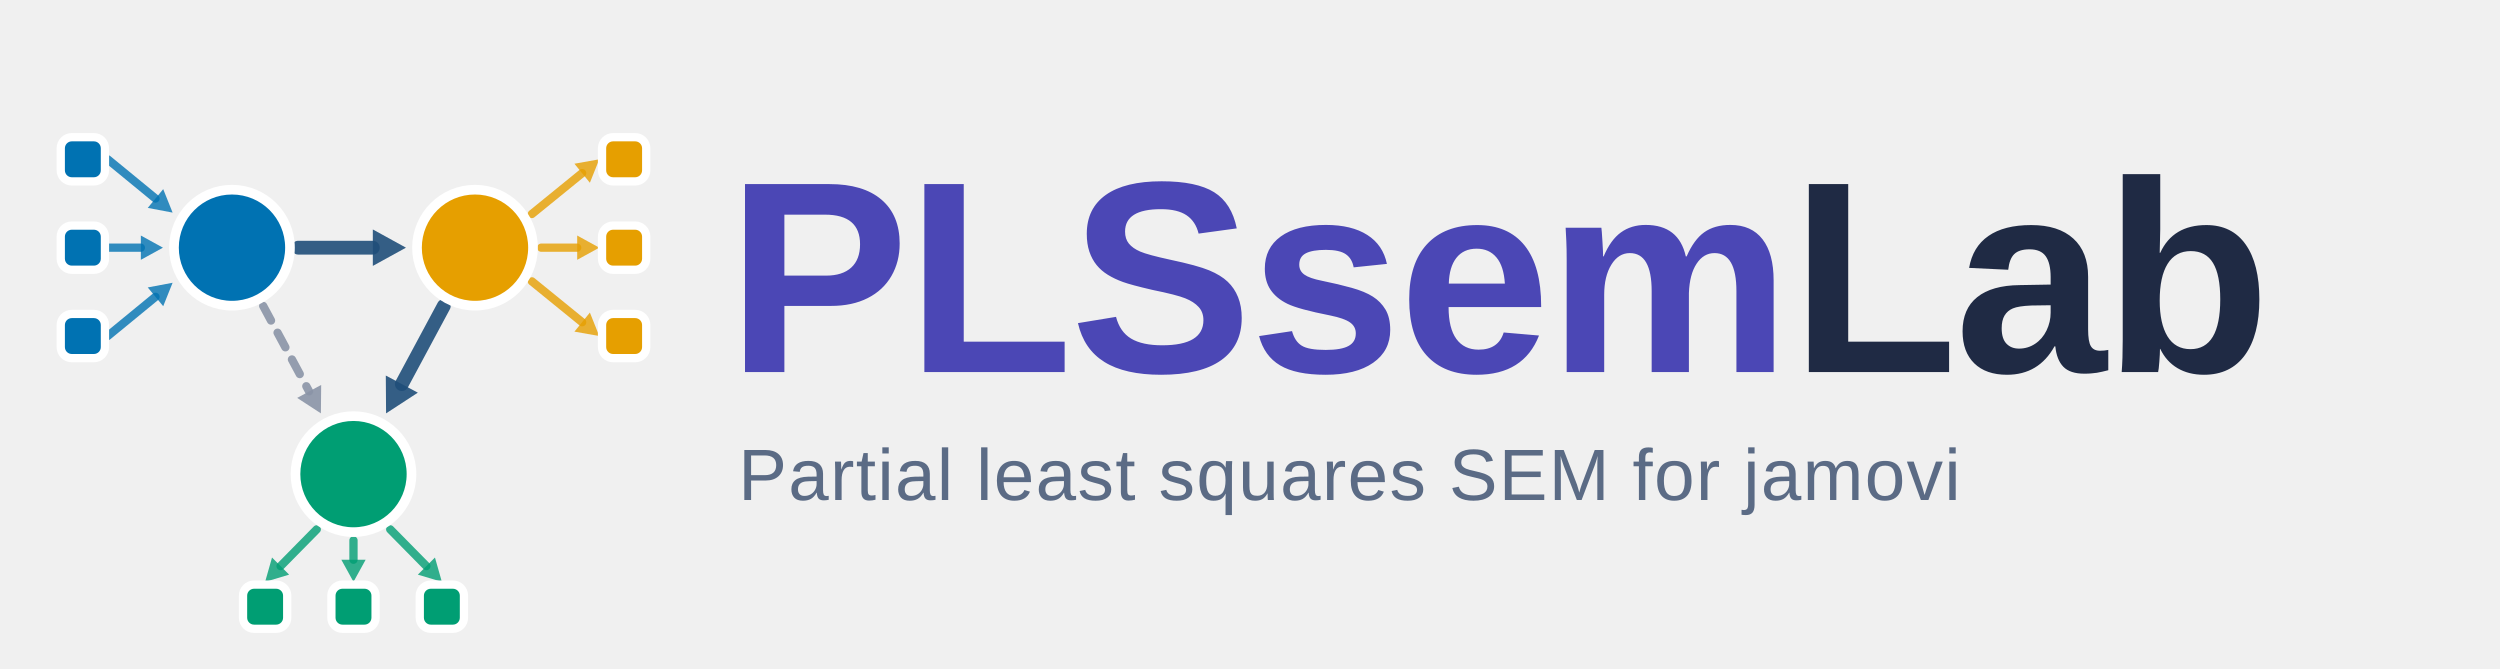
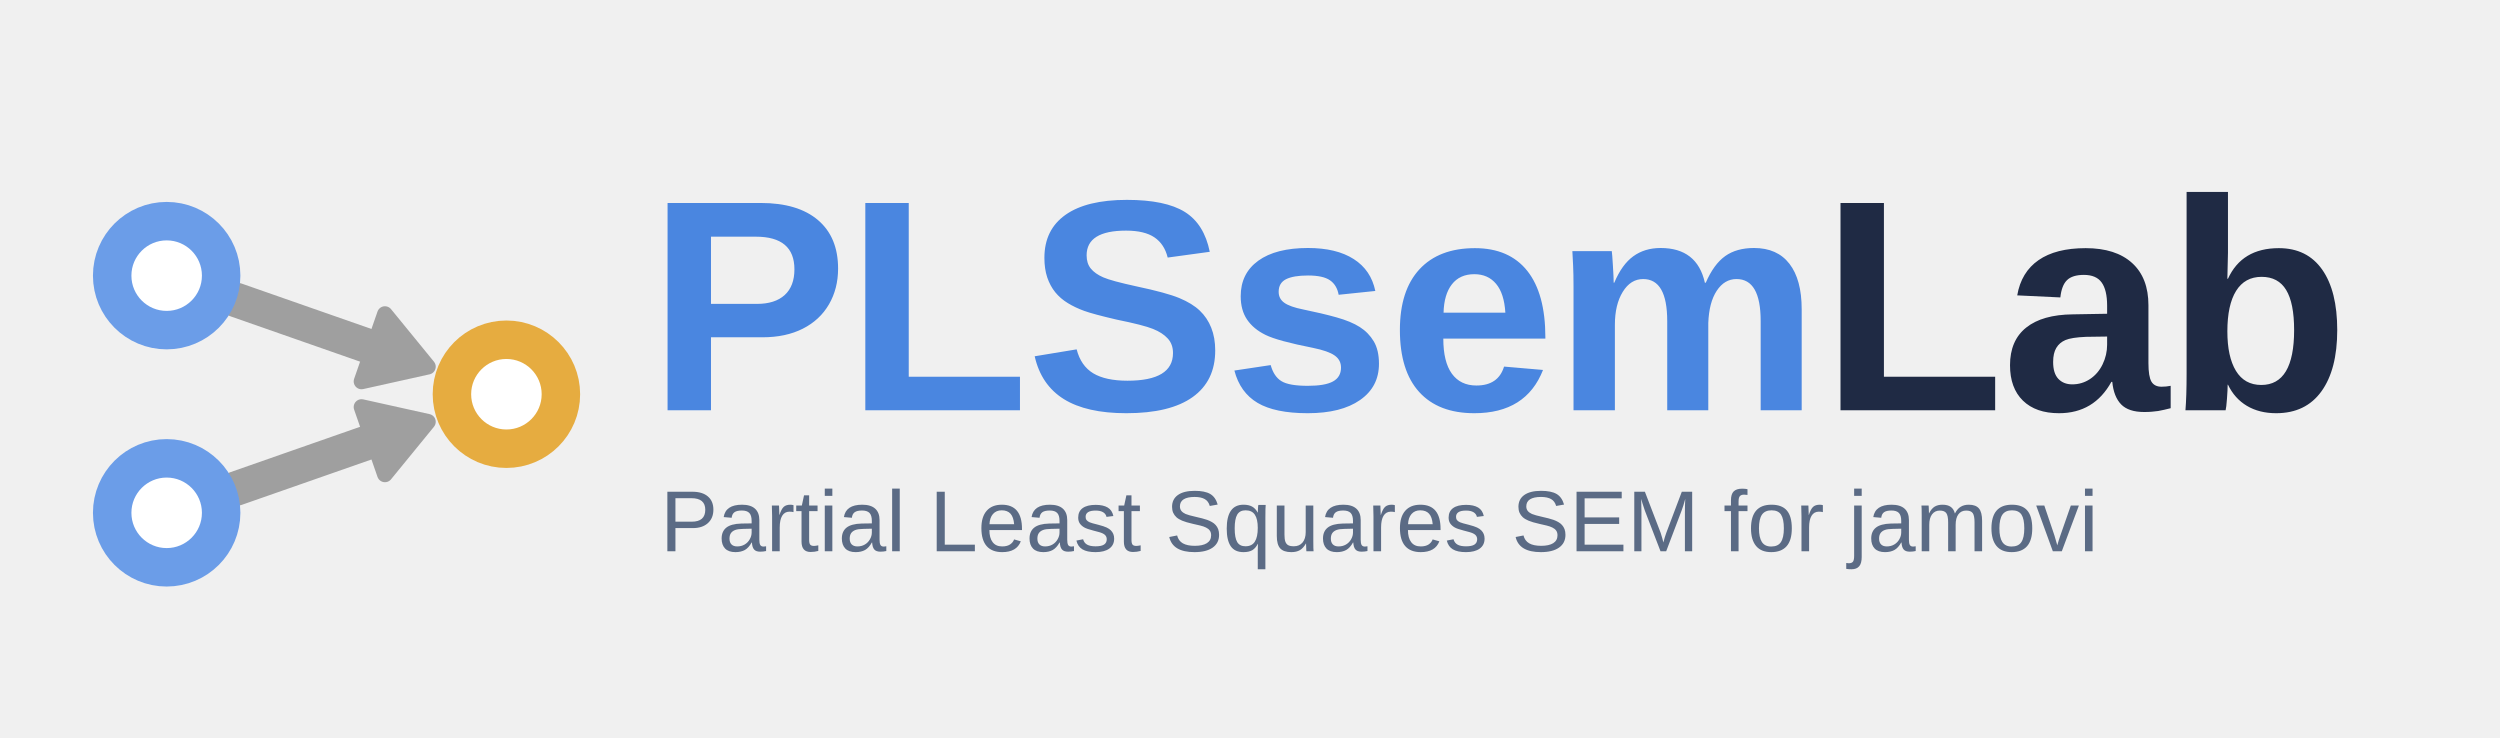
- <svg xmlns="http://www.w3.org/2000/svg" viewBox="0 0 860 230" width="860" height="230" role="img" aria-label="PLSsemLab">
-   <g transform="translate(0 -6) scale(0.95)">
-     <line x1="108.0" y1="96.0" x2="135.0" y2="96.0" stroke="#1F4E79" stroke-width="5" stroke-linecap="round" opacity="0.9" />
-     <polygon points="147.0,96.0 135.0,102.6 135.0,89.4" fill="#1F4E79" opacity="0.9" />
-     <line x1="160.7" y1="117.1" x2="145.5" y2="145.4" stroke="#1F4E79" stroke-width="5" stroke-linecap="round" opacity="0.9" />
-     <polygon points="139.8,156.0 139.7,142.3 151.3,148.5" fill="#1F4E79" opacity="0.9" />
-     <line x1="95.3" y1="117.1" x2="111.9" y2="148.0" stroke="#8A94A6" stroke-width="3" stroke-linecap="round" stroke-dasharray="6 5" opacity="0.9" />
-     <polygon points="116.2,156.0 107.6,150.4 116.3,145.7" fill="#8A94A6" opacity="0.9" />
-     <line x1="39.0" y1="64.0" x2="56.3" y2="78.2" stroke="#0072B2" stroke-width="3" stroke-linecap="round" opacity="0.8" />
-     <polygon points="62.5,83.3 53.5,81.6 59.1,74.8" fill="#0072B2" opacity="0.8" />
-     <line x1="39.0" y1="96.0" x2="51.0" y2="96.0" stroke="#0072B2" stroke-width="3" stroke-linecap="round" opacity="0.8" />
-     <polygon points="59.0,96.0 51.0,100.4 51.0,91.6" fill="#0072B2" opacity="0.8" />
-     <line x1="39.0" y1="128.0" x2="56.3" y2="113.8" stroke="#0072B2" stroke-width="3" stroke-linecap="round" opacity="0.8" />
-     <polygon points="62.5,108.7 59.1,117.2 53.5,110.4" fill="#0072B2" opacity="0.8" />
-     <line x1="192.6" y1="83.8" x2="210.8" y2="69.0" stroke="#E69F00" stroke-width="3" stroke-linecap="round" opacity="0.8" />
-     <polygon points="217.0,64.0 213.6,72.5 208.0,65.6" fill="#E69F00" opacity="0.8" />
-     <line x1="196.0" y1="96.0" x2="209.0" y2="96.0" stroke="#E69F00" stroke-width="3" stroke-linecap="round" opacity="0.8" />
-     <polygon points="217.0,96.0 209.0,100.4 209.0,91.6" fill="#E69F00" opacity="0.8" />
-     <line x1="192.6" y1="108.2" x2="210.8" y2="123.0" stroke="#E69F00" stroke-width="3" stroke-linecap="round" opacity="0.8" />
-     <polygon points="217.0,128.0 208.0,126.4 213.6,119.5" fill="#E69F00" opacity="0.8" />
-     <line x1="114.7" y1="198.0" x2="101.6" y2="211.3" stroke="#009E73" stroke-width="3" stroke-linecap="round" opacity="0.8" />
-     <polygon points="96.0,217.0 98.5,208.2 104.7,214.4" fill="#009E73" opacity="0.8" />
-     <line x1="128.0" y1="202.0" x2="128.0" y2="209.0" stroke="#009E73" stroke-width="3" stroke-linecap="round" opacity="0.8" />
-     <polygon points="128.0,217.0 123.6,209.0 132.4,209.0" fill="#009E73" opacity="0.8" />
-     <line x1="141.3" y1="198.0" x2="154.4" y2="211.3" stroke="#009E73" stroke-width="3" stroke-linecap="round" opacity="0.8" />
-     <polygon points="160.0,217.0 151.3,214.4 157.5,208.2" fill="#009E73" opacity="0.8" />
-     <rect x="22.0" y="56.0" width="16" height="16" rx="4" fill="#0072B2" stroke="#FFFFFF" stroke-width="3" />
-     <rect x="22.0" y="88.0" width="16" height="16" rx="4" fill="#0072B2" stroke="#FFFFFF" stroke-width="3" />
-     <rect x="22.0" y="120.0" width="16" height="16" rx="4" fill="#0072B2" stroke="#FFFFFF" stroke-width="3" />
-     <rect x="218.0" y="56.0" width="16" height="16" rx="4" fill="#E69F00" stroke="#FFFFFF" stroke-width="3" />
-     <rect x="218.0" y="88.0" width="16" height="16" rx="4" fill="#E69F00" stroke="#FFFFFF" stroke-width="3" />
-     <rect x="218.0" y="120.0" width="16" height="16" rx="4" fill="#E69F00" stroke="#FFFFFF" stroke-width="3" />
-     <rect x="88.0" y="218.0" width="16" height="16" rx="4" fill="#009E73" stroke="#FFFFFF" stroke-width="3" />
-     <rect x="120.0" y="218.0" width="16" height="16" rx="4" fill="#009E73" stroke="#FFFFFF" stroke-width="3" />
-     <rect x="152.0" y="218.0" width="16" height="16" rx="4" fill="#009E73" stroke="#FFFFFF" stroke-width="3" />
-     <circle cx="84" cy="96" r="21" fill="#0072B2" stroke="#FFFFFF" stroke-width="3.5" />
-     <circle cx="172" cy="96" r="21" fill="#E69F00" stroke="#FFFFFF" stroke-width="3.5" />
-     <circle cx="128" cy="178" r="21" fill="#009E73" stroke="#FFFFFF" stroke-width="3.5" />
+ <svg xmlns="http://www.w3.org/2000/svg" viewBox="0 0 780 230" width="780" height="230" role="img" aria-label="PLSsemLab">
+   <g transform="translate(-48 0)">
+     <line x1="121.7" y1="93.6" x2="166.3" y2="109.2" stroke="#9F9F9F" stroke-width="10.8" stroke-linecap="round" />
+     <polygon points="181.5,114.4 160.8,119.0 168.1,98.0" fill="#9F9F9F" stroke="#9F9F9F" stroke-width="4.9" stroke-linejoin="round" />
+     <line x1="121.7" y1="152.4" x2="166.3" y2="136.8" stroke="#9F9F9F" stroke-width="10.8" stroke-linecap="round" />
+     <polygon points="181.5,131.6 168.1,148.0 160.8,127.0" fill="#9F9F9F" stroke="#9F9F9F" stroke-width="4.9" stroke-linejoin="round" />
+     <circle cx="100.0" cy="86.0" r="17.0" fill="#FFFFFF" stroke="#6B9DE8" stroke-width="12.0" />
+     <circle cx="100.0" cy="160.0" r="17.0" fill="#FFFFFF" stroke="#6B9DE8" stroke-width="12.0" />
+     <circle cx="206.0" cy="123.0" r="17.0" fill="#FFFFFF" stroke="#E6AC40" stroke-width="12.0" />
+     <text x="250" y="128" font-family="Segoe UI, Helvetica Neue, Arial, sans-serif" font-size="94" font-weight="700" textLength="520" lengthAdjust="spacing" fill="#1F2A44" letter-spacing="-1">
+       <tspan fill="#4A86E0">PLSsem</tspan>Lab</text>
+     <text x="254" y="172" font-family="Segoe UI, Helvetica Neue, Arial, sans-serif" font-size="27" fill="#5B6B85" textLength="514" lengthAdjust="spacing">Partial Least Squares SEM for jamovi</text>
  </g>
-   <text x="250" y="128" font-family="Segoe UI, Helvetica Neue, Arial, sans-serif" font-size="94" font-weight="700" fill="#1F2A44" letter-spacing="-1">
-     <tspan fill="#4B47B5">PLSsem</tspan>Lab</text>
-   <text x="254" y="172" font-family="Segoe UI, Helvetica Neue, Arial, sans-serif" font-size="25" fill="#5B6B85" letter-spacing="0.5">Partial least squares SEM for jamovi</text>
</svg>
